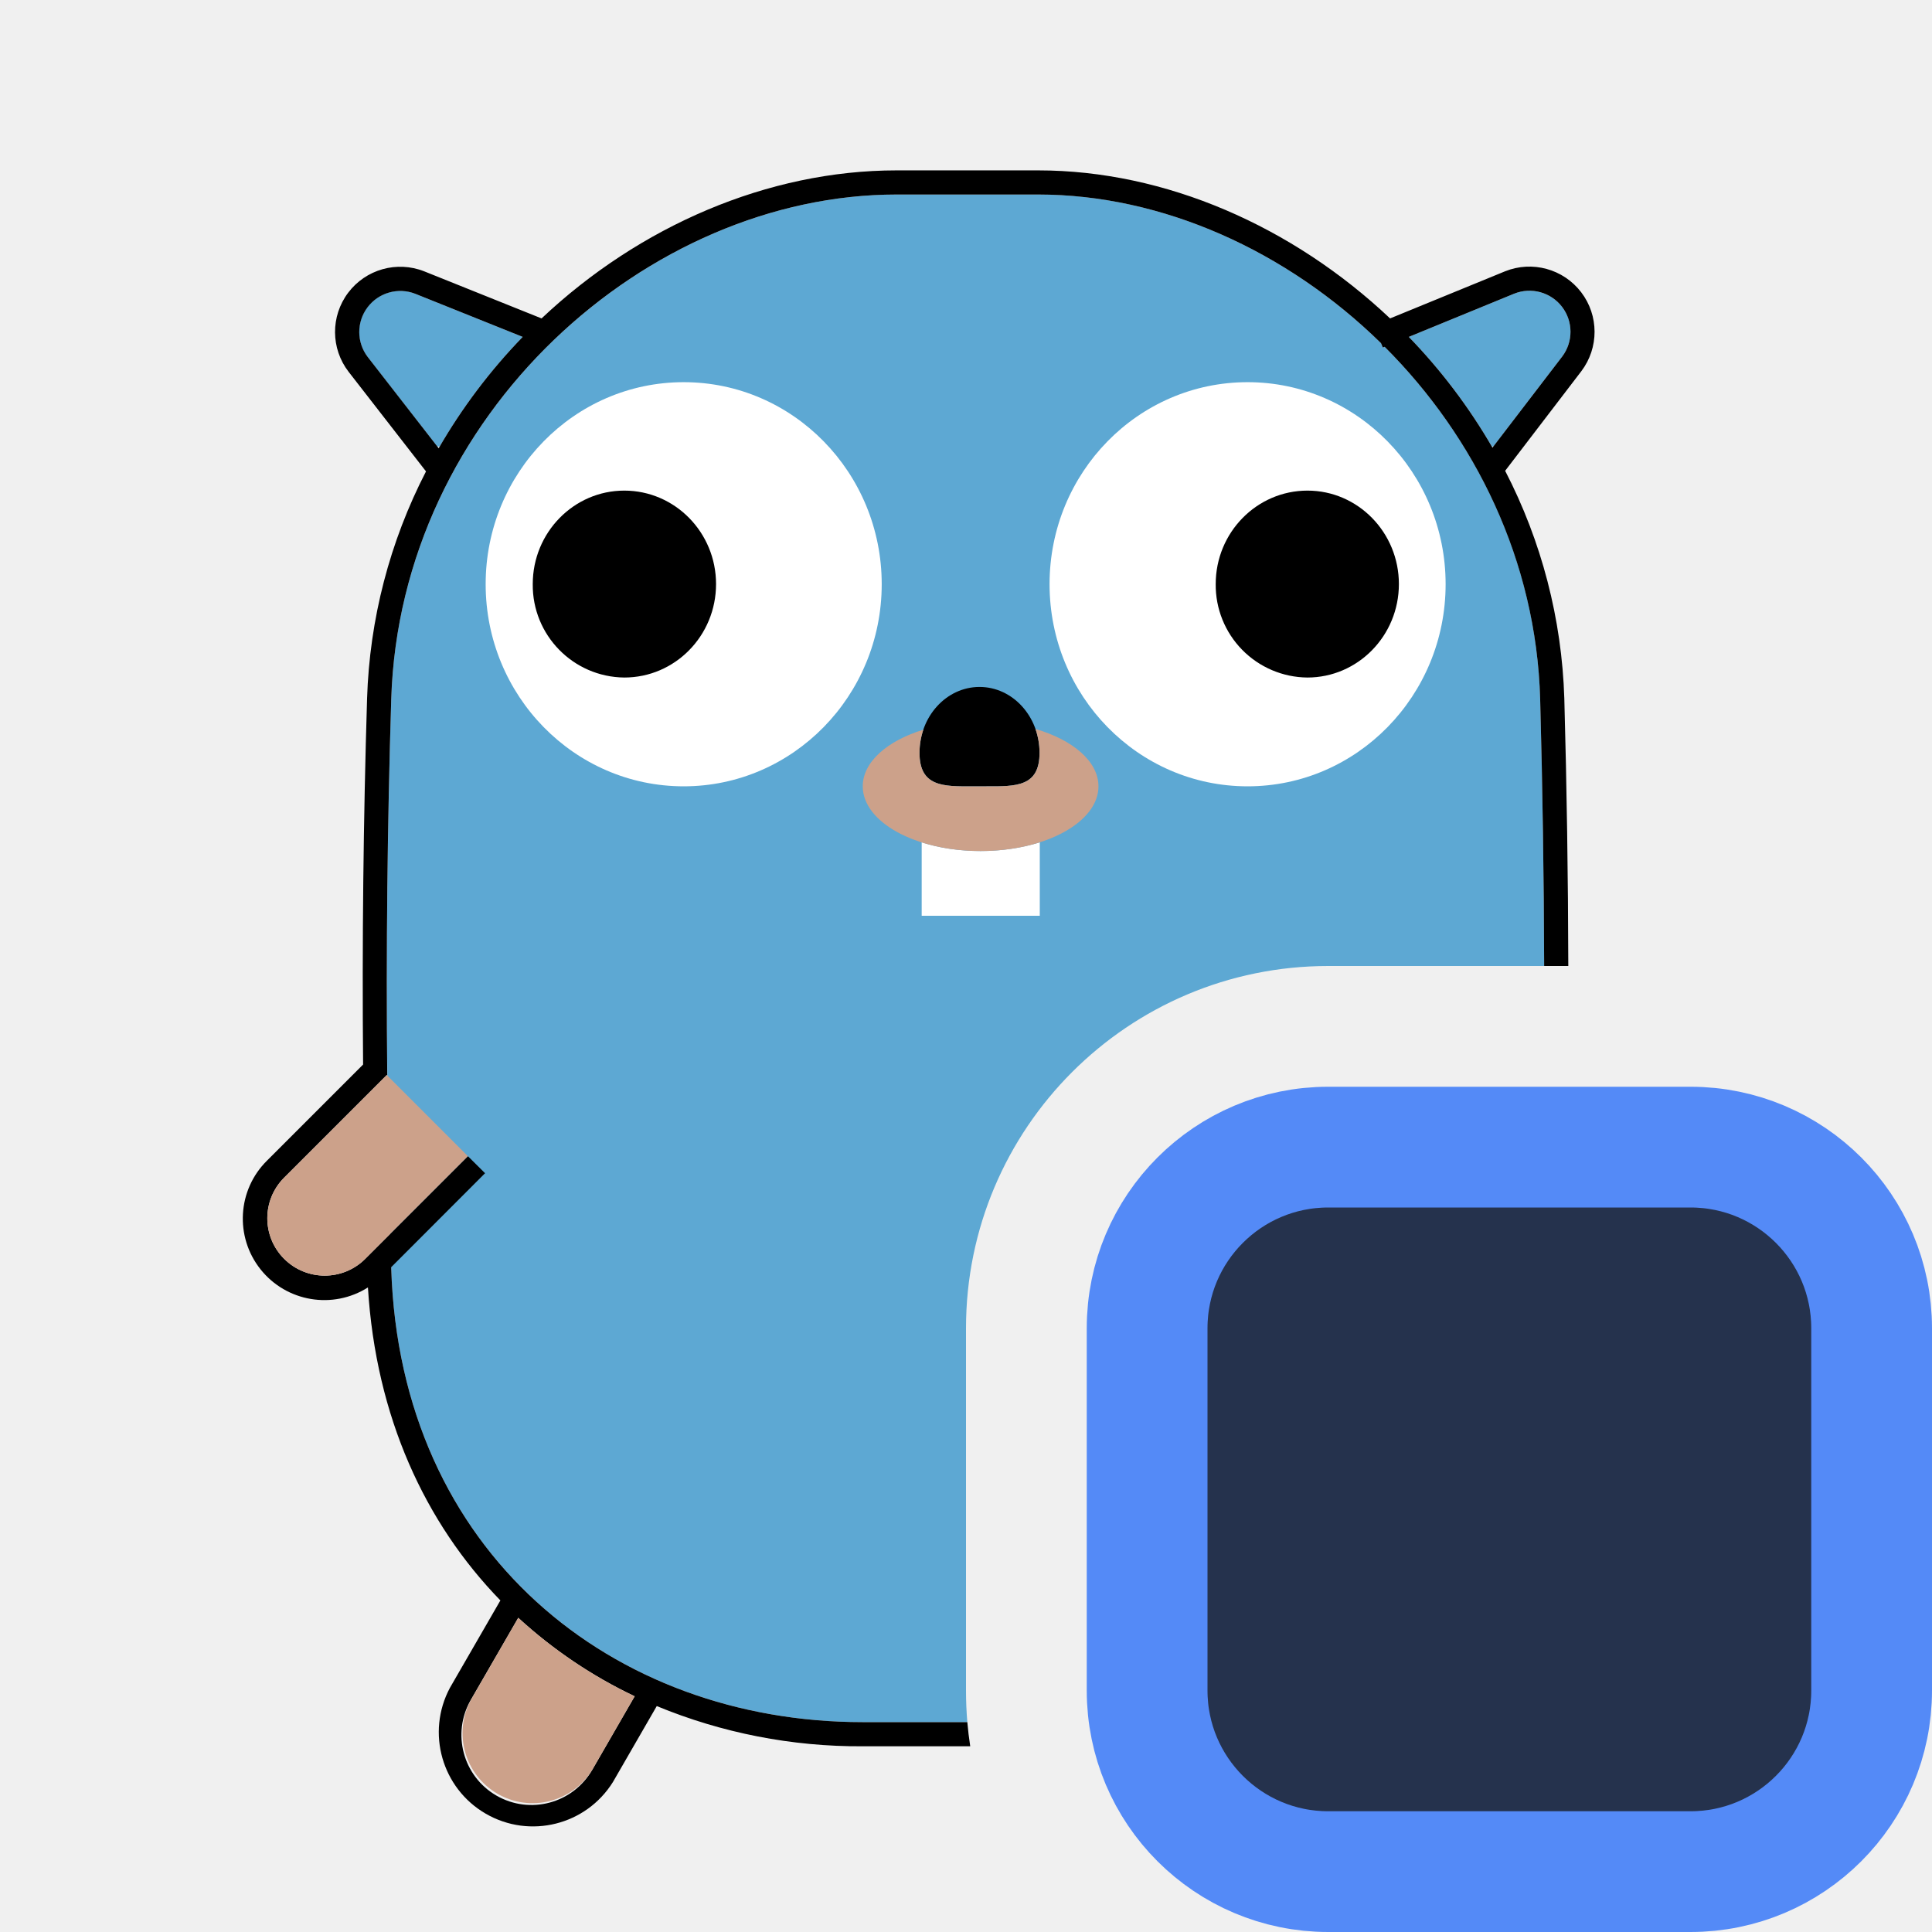
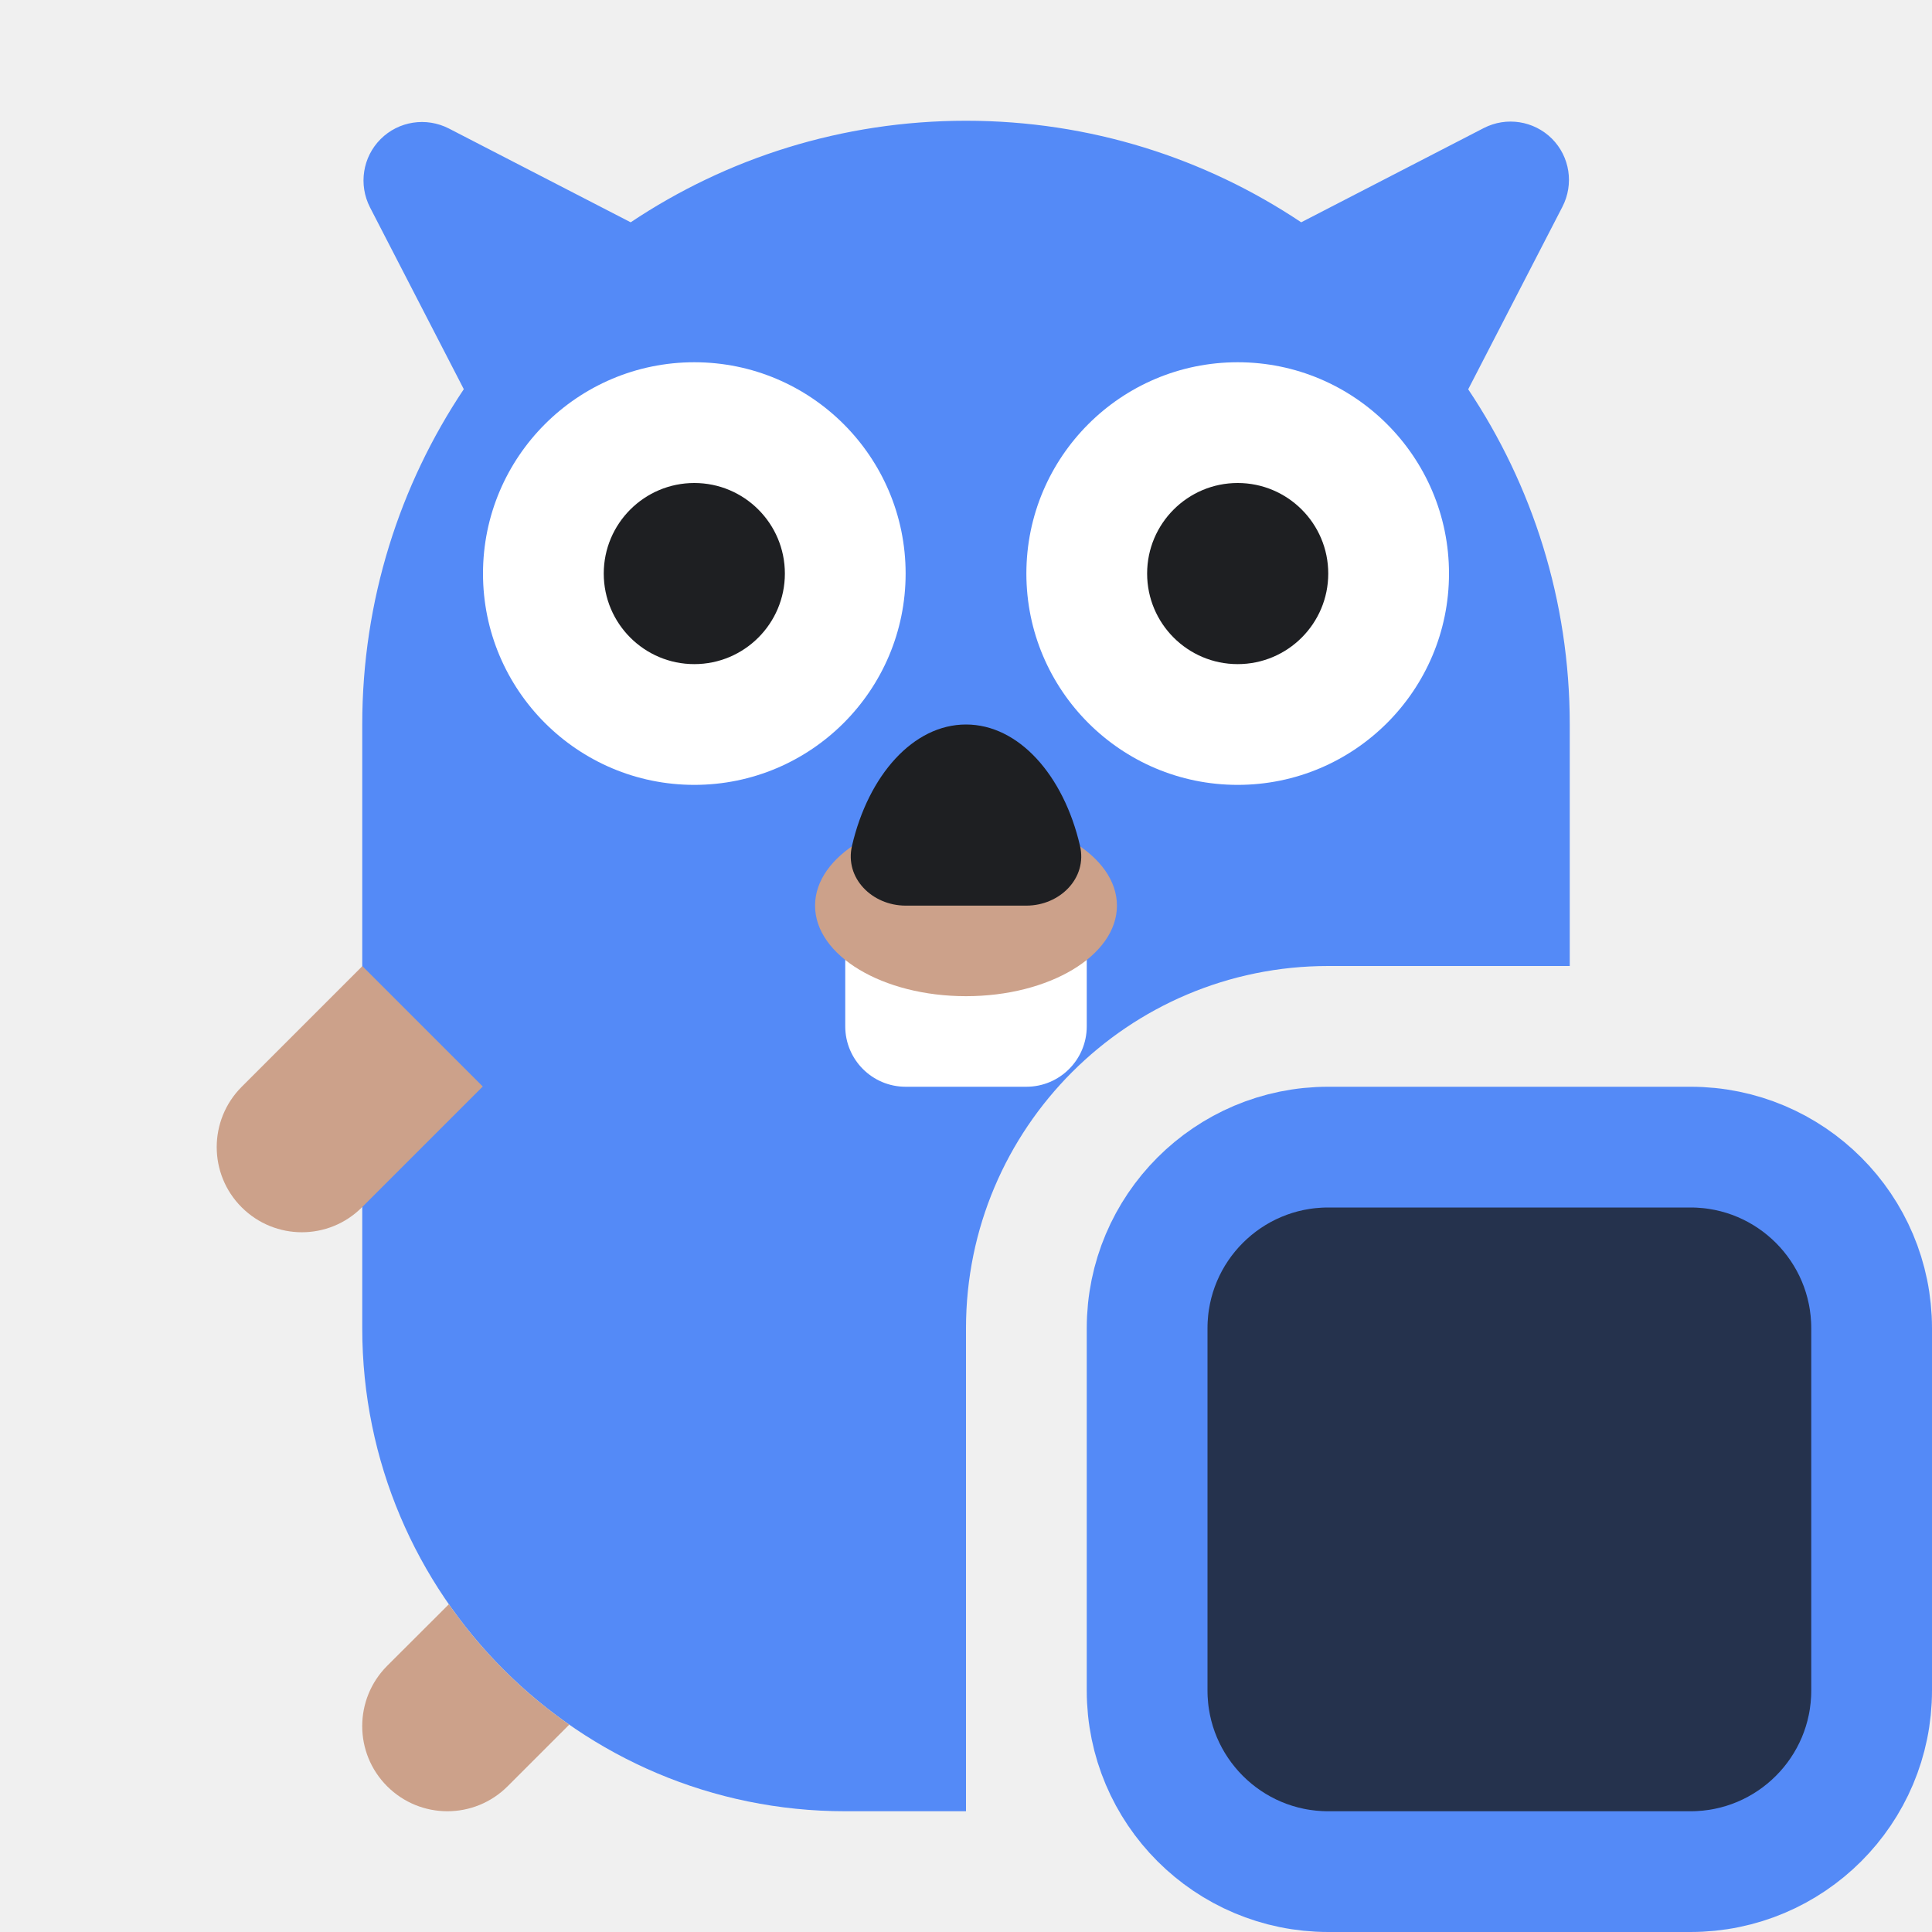
- <svg xmlns="http://www.w3.org/2000/svg" width="16" height="16" fill="none" viewBox="0 0 16 16">
-   <path fill="#5DA8D3" d="m11.437 2.842.015.037.015-.007c.75.748 1.257 1.773 1.288 2.918q.03 1.11.033 2.21H11a3 3 0 0 0-3 3v3q0 .132.011.262h-.867c-2.069 0-3.831-1.405-3.904-3.758a77 77 0 0 1 0-4.713c.073-2.363 2.126-4.18 4.185-4.18h1.174c1.028 0 2.06.468 2.838 1.231m.931.855-.013.001a4.7 4.7 0 0 0-.688-.908l.873-.358a.34.34 0 0 1 .398.52z" />
-   <path fill="#5DA8D3" d="m3.641 3.698-.02-.001-.576-.74a.34.34 0 0 1 .394-.524l.89.357a4.7 4.7 0 0 0-.688.908" />
-   <path fill="#fff" d="M7.302 4.838c0 .924-.735 1.674-1.64 1.674-.906 0-1.64-.75-1.64-1.674s.734-1.673 1.64-1.673 1.64.75 1.64 1.673m4.67 0c0 .924-.735 1.674-1.64 1.674-.907 0-1.64-.75-1.64-1.674s.733-1.673 1.64-1.673c.905 0 1.64.75 1.64 1.673M7.633 7.584v-.608c.143.046.31.072.488.072s.345-.027.49-.072v.608z" />
-   <path fill="#000" fill-rule="evenodd" d="M3.528 3.904a4.4 4.4 0 0 0-.488 1.88 77 77 0 0 0-.033 3.032l-.796.796a.675.675 0 0 0 .836 1.05c.066 1.073.474 1.951 1.097 2.592l-.418.724a.78.78 0 0 0 1.35.78l.363-.629a4.4 4.4 0 0 0 1.705.333h.891a3 3 0 0 1-.024-.2h-.867c-2.07 0-3.831-1.405-3.904-3.758v-.01l.777-.778-.142-.141-.85.85a.475.475 0 1 1-.672-.672l.85-.85.004.004c-.01-1.04.001-2.083.033-3.116.073-2.364 2.126-4.18 4.185-4.18h1.173c1.028 0 2.06.467 2.839 1.231l.015.036.015-.006c.749.748 1.256 1.773 1.288 2.918q.03 1.11.033 2.21h.2a87 87 0 0 0-.033-2.216 4.4 4.4 0 0 0-.49-1.885l.631-.825a.54.54 0 0 0-.632-.827l-.952.39c-.807-.762-1.86-1.226-2.914-1.226H7.425c-1.067 0-2.13.462-2.94 1.226l-.972-.39a.54.54 0 0 0-.626.832zm.105-.192a4.7 4.7 0 0 1 .696-.922l-.89-.357a.34.34 0 0 0-.394.523zm8.034-.922.873-.358a.34.34 0 0 1 .398.52l-.578.755a4.7 4.7 0 0 0-.693-.917M3.899 14.078l.393-.68a3.9 3.9 0 0 0 .964.65l-.352.61a.58.58 0 0 1-1.005-.58" clip-rule="evenodd" />
-   <path fill="#000" d="M5.93 4.837c0 .428-.34.774-.76.774a.766.766 0 0 1-.758-.774c0-.427.34-.774.758-.774.42 0 .76.347.76.774m5.655 0c0 .428-.34.774-.758.774a.766.766 0 0 1-.759-.774c0-.427.34-.774.76-.774.418 0 .757.347.757.774M8.169 6.512c.248.001.44.003.44-.278 0-.3-.222-.545-.497-.545-.274 0-.497.244-.497.545 0 .28.193.28.44.278z" />
-   <path fill="#CCA18A" d="M8.169 6.512c.248.001.44.003.44-.278a.6.6 0 0 0-.034-.197c.31.09.522.269.522.475 0 .296-.437.536-.976.536-.54 0-.976-.24-.976-.536 0-.202.202-.377.502-.469a.6.6 0 0 0-.032.191c0 .28.193.28.44.278zM2.353 9.753l.85-.85.672.672-.85.85a.475.475 0 1 1-.672-.672m1.939 3.645-.392.68a.58.58 0 0 0 1.004.58l.352-.61a3.9 3.9 0 0 1-.964-.65" />
-   <rect width="6" height="6" x="9.5" y="9.5" fill="#25324D" stroke="#548AF7" rx="1.5" />
+ <svg xmlns="http://www.w3.org/2000/svg" width="16" height="16" viewBox="0 0 16 16" fill="none">
+   <path d="M3.841 3.223C3.31 4.017 3 4.973 3 6V11C3 13.209 4.791 15 7 15H8V11C8 9.343 9.343 8 11 8H13V6C13 4.973 12.69 4.018 12.159 3.224L12.939 1.713C13.036 1.525 13.001 1.297 12.852 1.148C12.703 1 12.475 0.964 12.287 1.061L10.776 1.841C9.982 1.31 9.027 1 8 1C6.973 1 6.017 1.31 5.223 1.841L3.717 1.064C3.529 0.968 3.301 1.003 3.152 1.152C3.003 1.301 2.968 1.529 3.064 1.717L3.841 3.223Z" fill="#548AF7" />
+   <path d="M7.5 4.75C7.5 5.716 6.716 6.5 5.75 6.5C4.784 6.5 4 5.716 4 4.75C4 3.784 4.784 3 5.75 3C6.716 3 7.5 3.784 7.5 4.75Z" fill="white" />
+   <path d="M12 4.75C12 5.716 11.216 6.5 10.25 6.5C9.284 6.5 8.5 5.716 8.5 4.75C8.5 3.784 9.284 3 10.25 3C11.216 3 12 3.784 12 4.75Z" fill="white" />
+   <path d="M9 7.5H7V8.5C7 8.776 7.224 9 7.5 9H8.5C8.776 9 9 8.776 9 8.5V7.5Z" fill="white" />
+   <path d="M8 8.25C8.69 8.25 9.25 7.914 9.25 7.5C9.25 7.086 8.69 6.75 8 6.75C7.31 6.75 6.75 7.086 6.75 7.5C6.75 7.914 7.31 8.25 8 8.25Z" fill="#CCA18A" />
+   <path d="M4.714 14.283C4.326 14.012 3.988 13.674 3.717 13.286L3.206 13.796C2.931 14.072 2.931 14.518 3.206 14.793C3.482 15.069 3.928 15.069 4.204 14.793L4.714 14.283Z" fill="#CCA18A" />
+   <path d="M3.998 8.998L2.998 9.998C2.723 10.274 2.277 10.274 2.001 9.998C1.726 9.723 1.726 9.277 2.001 9.001L3.001 8.001L3.998 8.998Z" fill="#CCA18A" />
+   <path d="M6.5 4.75C6.5 5.164 6.164 5.5 5.75 5.5C5.336 5.5 5 5.164 5 4.75C5 4.336 5.336 4 5.75 4C6.164 4 6.5 4.336 6.5 4.75Z" fill="#1E1F22" />
+   <path d="M11 4.75C11 5.164 10.664 5.5 10.25 5.5C9.836 5.5 9.5 5.164 9.5 4.75C9.5 4.336 9.836 4 10.25 4C10.664 4 11 4.336 11 4.75Z" fill="#1E1F22" />
+   <path d="M8.5 7.5C8.776 7.5 9.007 7.273 8.944 7.004C8.808 6.419 8.436 6 8 6C7.564 6 7.192 6.419 7.056 7.004C6.993 7.273 7.224 7.5 7.5 7.5H8.5Z" fill="#1E1F22" />
+   <rect x="9.5" y="9.5" width="6" height="6" rx="1.5" fill="#25324D" stroke="#548AF7" />
</svg>
